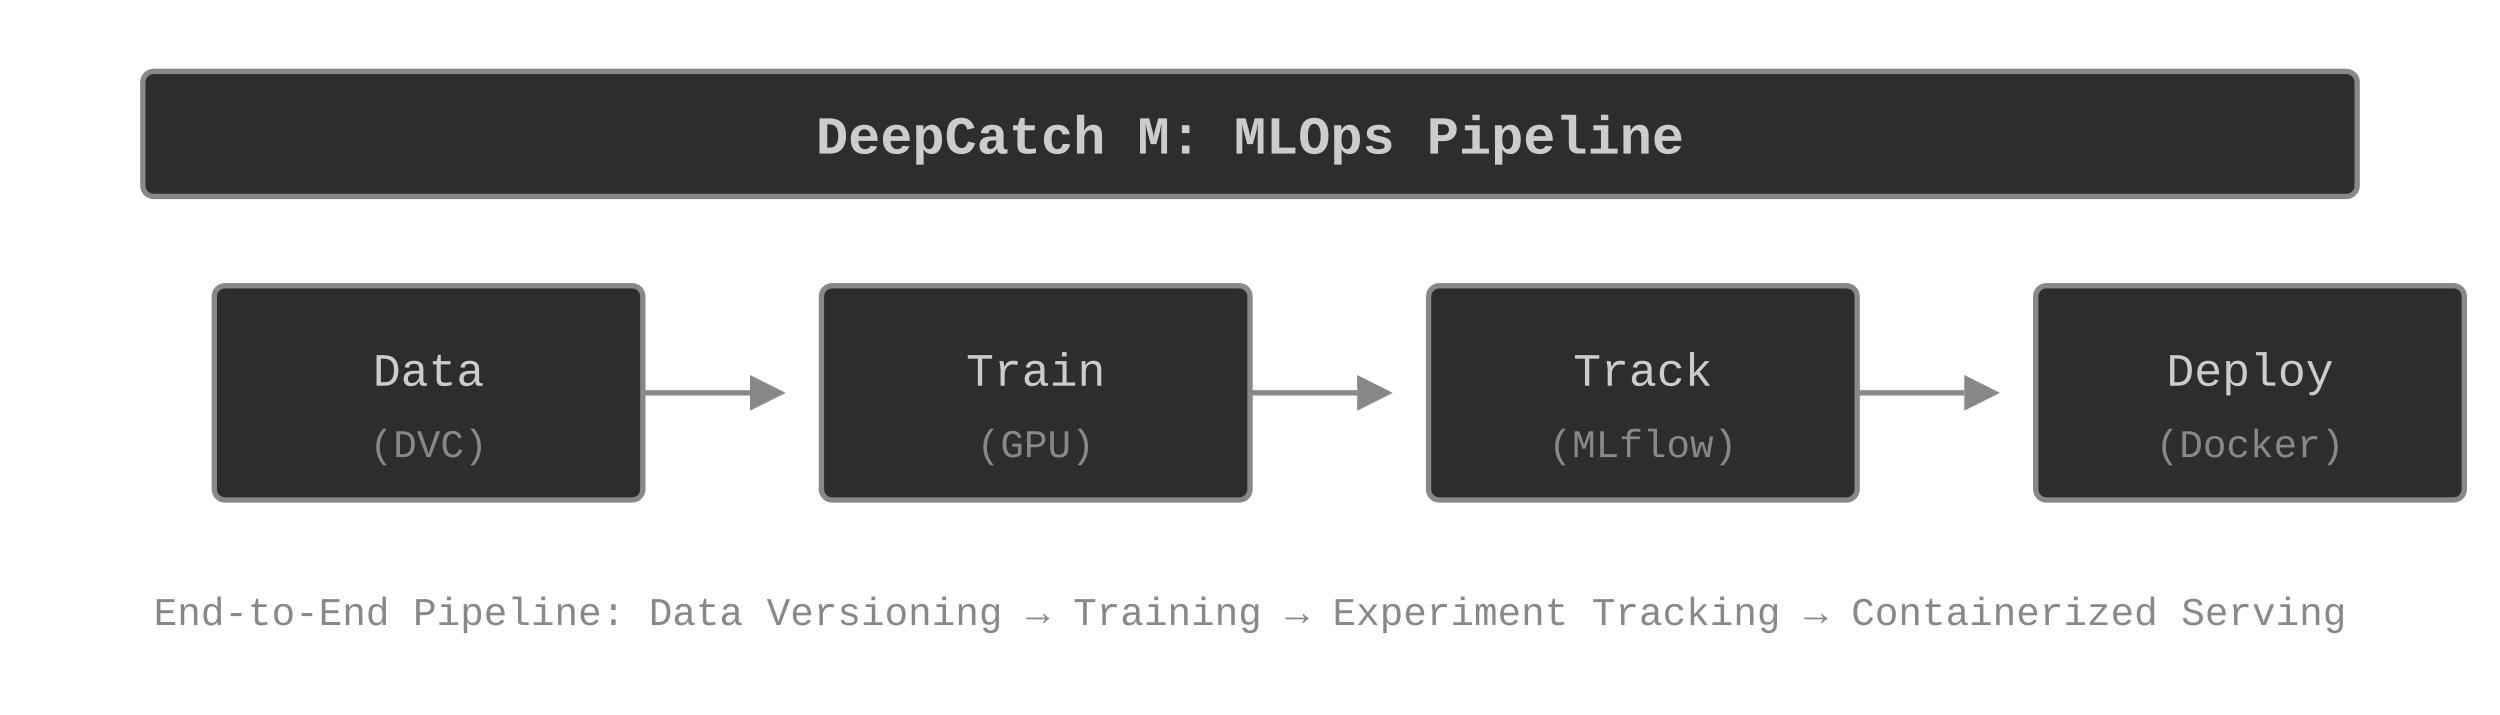
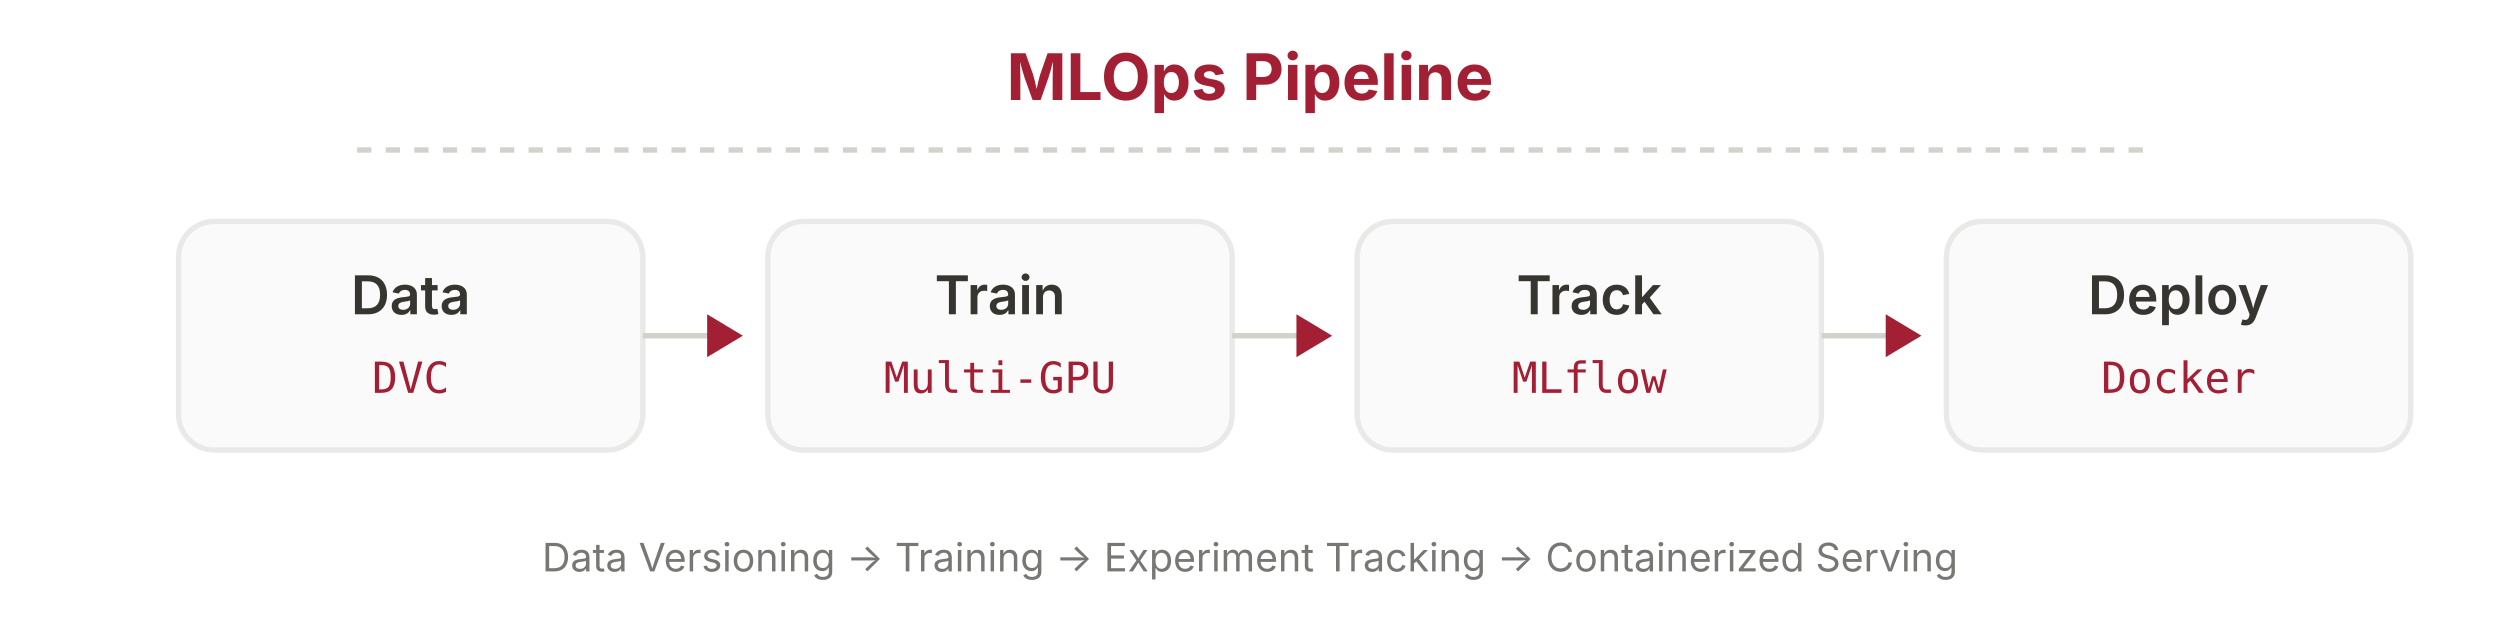
- <svg xmlns="http://www.w3.org/2000/svg" viewBox="0 0 700 200" style="background:#1e1e1e">
+ <svg xmlns="http://www.w3.org/2000/svg" viewBox="0 0 700 180" style="background:#fff">
  <style>
-     .box { fill: none; stroke: #888; stroke-width: 1.5; }
-     .box-fill { fill: #2d2d2d; stroke: #888; stroke-width: 1.5; }
-     .text { font-family: 'Courier New', monospace; fill: #ccc; font-size: 13px; }
-     .text-title { font-family: 'Courier New', monospace; fill: #ccc; font-size: 15px; font-weight: bold; }
-     .text-small { font-family: 'Courier New', monospace; fill: #888; font-size: 11px; }
-     .line { stroke: #888; stroke-width: 1.5; fill: none; }
-     .arrow { fill: #888; }
+     .box-fill { fill: #fafafa; stroke: #e9e9e7; stroke-width: 1.5; }
+     .text { font-family: 'Inter', -apple-system, sans-serif; fill: #37352f; font-size: 15px; font-weight: 600; }
+     .text-title { font-family: 'Inter', -apple-system, sans-serif; fill: #a31f34; font-size: 18px; font-weight: 700; }
+     .text-small { font-family: 'Inter', -apple-system, sans-serif; fill: #787774; font-size: 11px; font-weight: 400; }
+     .text-tool { font-family: 'Source Code Pro', monospace; fill: #a31f34; font-size: 12px; font-weight: 500; }
+     .line { stroke: #d3d1cb; stroke-width: 1.5; fill: none; }
+     .arrow { fill: #a31f34; }
  </style>
-   <rect x="40" y="20" width="620" height="35" rx="3" class="box-fill" />
-   <text x="350" y="43" text-anchor="middle" class="text-title">DeepCatch M: MLOps Pipeline</text>
-   <rect x="60" y="80" width="120" height="60" rx="3" class="box-fill" />
-   <text x="120" y="108" text-anchor="middle" class="text">Data</text>
-   <text x="120" y="128" text-anchor="middle" class="text-small">(DVC)</text>
-   <line x1="180" y1="110" x2="210" y2="110" class="line" />
-   <polygon points="220,110 210,105 210,115" class="arrow" />
-   <rect x="230" y="80" width="120" height="60" rx="3" class="box-fill" />
-   <text x="290" y="108" text-anchor="middle" class="text">Train</text>
-   <text x="290" y="128" text-anchor="middle" class="text-small">(GPU)</text>
-   <line x1="350" y1="110" x2="380" y2="110" class="line" />
-   <polygon points="390,110 380,105 380,115" class="arrow" />
-   <rect x="400" y="80" width="120" height="60" rx="3" class="box-fill" />
-   <text x="460" y="108" text-anchor="middle" class="text">Track</text>
-   <text x="460" y="128" text-anchor="middle" class="text-small">(MLflow)</text>
-   <line x1="520" y1="110" x2="550" y2="110" class="line" />
-   <polygon points="560,110 550,105 550,115" class="arrow" />
-   <rect x="570" y="80" width="120" height="60" rx="3" class="box-fill" />
-   <text x="630" y="108" text-anchor="middle" class="text">Deploy</text>
-   <text x="630" y="128" text-anchor="middle" class="text-small">(Docker)</text>
-   <text x="350" y="175" text-anchor="middle" class="text-small">End-to-End Pipeline: Data Versioning → Training → Experiment Tracking → Containerized Serving</text>
+   <text x="350" y="28" text-anchor="middle" class="text-title">MLOps Pipeline</text>
+   <line x1="100" y1="42" x2="600" y2="42" class="line" stroke-dasharray="4,4" />
+   <rect x="50" y="62" width="130" height="64" rx="10" class="box-fill" />
+   <text x="115" y="88" text-anchor="middle" class="text">Data</text>
+   <text x="115" y="110" text-anchor="middle" class="text-tool">DVC</text>
+   <line x1="180" y1="94" x2="200" y2="94" class="line" />
+   <polygon points="208,94 198,88 198,100" class="arrow" />
+   <rect x="215" y="62" width="130" height="64" rx="10" class="box-fill" />
+   <text x="280" y="88" text-anchor="middle" class="text">Train</text>
+   <text x="280" y="110" text-anchor="middle" class="text-tool">Multi-GPU</text>
+   <line x1="345" y1="94" x2="365" y2="94" class="line" />
+   <polygon points="373,94 363,88 363,100" class="arrow" />
+   <rect x="380" y="62" width="130" height="64" rx="10" class="box-fill" />
+   <text x="445" y="88" text-anchor="middle" class="text">Track</text>
+   <text x="445" y="110" text-anchor="middle" class="text-tool">MLflow</text>
+   <line x1="510" y1="94" x2="530" y2="94" class="line" />
+   <polygon points="538,94 528,88 528,100" class="arrow" />
+   <rect x="545" y="62" width="130" height="64" rx="10" class="box-fill" />
+   <text x="610" y="88" text-anchor="middle" class="text">Deploy</text>
+   <text x="610" y="110" text-anchor="middle" class="text-tool">Docker</text>
+   <text x="350" y="160" text-anchor="middle" class="text-small">Data Versioning → Training → Experiment Tracking → Containerized Serving</text>
</svg>
